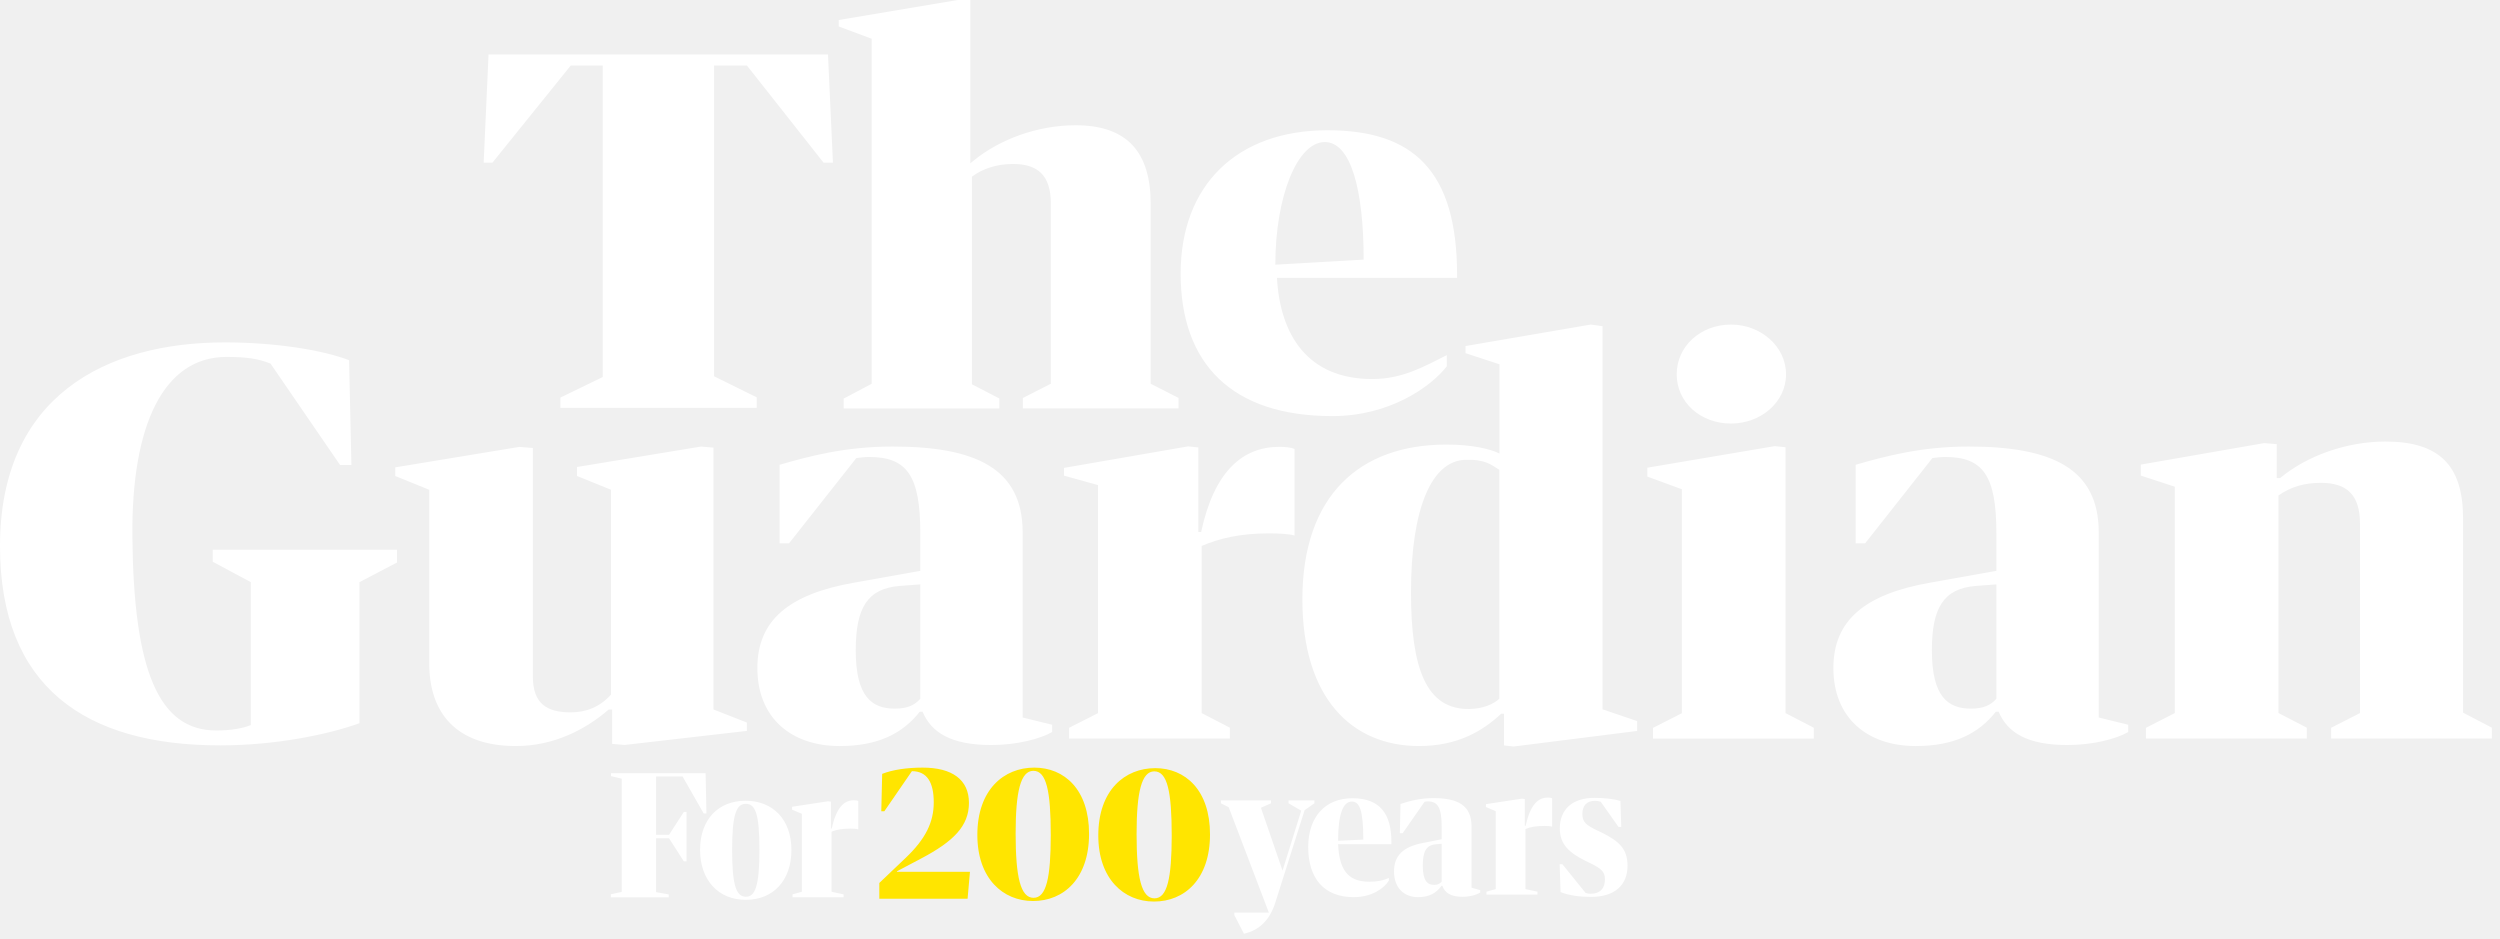
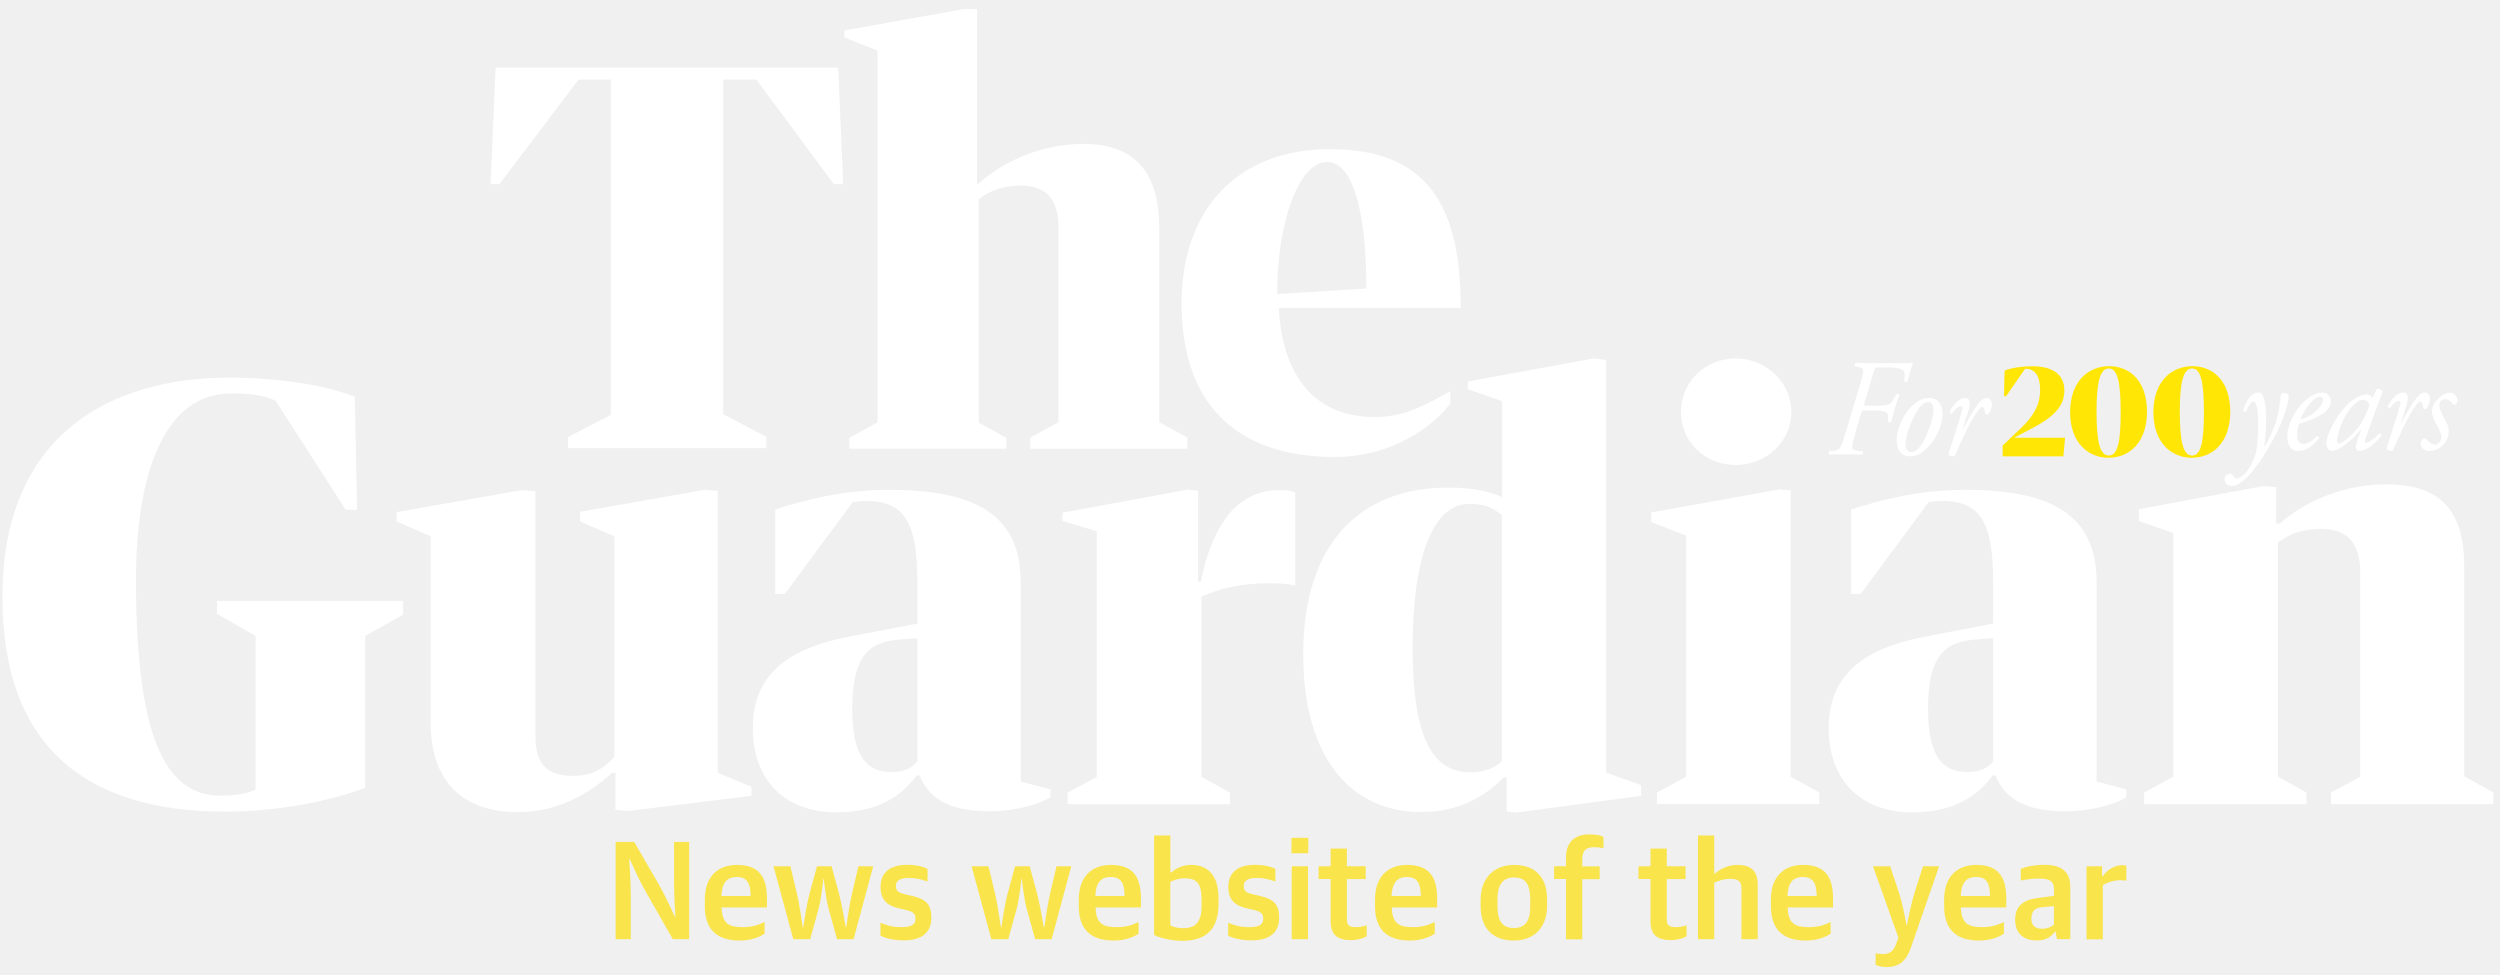
- <svg xmlns="http://www.w3.org/2000/svg" width="301" height="113" viewBox="0 0 301 113" fill="none">
-   <path d="M116.783 104.968h-8.791v-.065l2.933-1.549c3.879-2.052 5.736-3.903 5.736-6.687 0-2.805-2.029-4.247-5.578-4.247-1.879 0-3.621.258-4.869.753l-.107 4.506h.365l3.32-4.829c1.836 0 2.631 1.356 2.631 3.753 0 2.374-.968 4.397-3.405 6.708l-3.148 2.998v1.902h10.626l.287-3.243zM124.44 108.096c-1.57 0-2.158-2.482-2.158-7.741 0-5.065.602-7.548 2.137-7.548 1.57 0 2.093 2.418 2.093 7.763-.007 5.072-.523 7.526-2.072 7.526zm-.064.387c3.685 0 6.747-2.697 6.747-8.085 0-5.367-2.997-7.978-6.597-7.978-3.642 0-6.854 2.633-6.854 8.107 0 5.244 3.083 7.956 6.704 7.956zM139.003 108.16c-1.57 0-2.158-2.482-2.158-7.741 0-5.065.602-7.547 2.136-7.547 1.57 0 2.094 2.418 2.094 7.763-.007 5.065-.524 7.525-2.072 7.525zm-.065.388c3.686 0 6.747-2.698 6.747-8.086 0-5.366-2.997-7.978-6.596-7.978-3.643 0-6.855 2.634-6.855 8.108 0 5.237 3.083 7.956 6.704 7.956z" fill="#FFE500" />
-   <path d="M67.475 47.867l5.098-2.475v-37.5h-3.857l-9.429 11.694h-1.054l.588-13.029H99.69l.595 13.029h-1.126L89.931 7.892h-3.957v37.414l5.133 2.533v1.27H67.475v-1.242zM104.945 46.21V4.663l-3.965-1.478v-.774L115.313 0h1.513v19.658l.394-.316c3.169-2.59 7.722-4.261 12.282-4.261 6.274 0 9.041 3.307 9.041 9.477v21.645l3.349 1.707v1.263h-18.735v-1.256l3.363-1.714v-21.71c0-3.393-1.585-4.75-4.553-4.75-1.979 0-3.686.582-4.948 1.529v24.995l3.299 1.708v1.205h-18.742v-1.19l3.369-1.78zM153.55 31.868l10.633-.61c0-8.508-1.563-14.154-4.681-14.154-3.313.007-5.952 6.564-5.952 14.764zm.194 1.586c.387 6.866 3.678 12.182 11.479 12.182 3.771 0 6.446-1.636 8.97-2.877v1.349c-1.951 2.49-6.891 5.99-13.781 5.99-12.088 0-18.262-6.284-18.262-17.16 0-10.633 6.762-17.255 17.681-17.255 10.268 0 15.602 4.8 15.602 17.44v.331h-21.689zM0 65.746c0-18.087 12.805-24.522 27.066-24.522 6.052 0 11.759.91 14.964 2.145l.28 12.62h-1.363l-8.374-12.211c-1.434-.574-2.797-.804-5.299-.804-7.585 0-11.457 8.186-11.335 21.617.143 16.07 3.133 23.36 10.088 23.36 1.806 0 3.205-.259 4.172-.654V70.093l-4.588-2.46V66.19H47.8v1.535l-4.524 2.367v16.982c-3.757 1.363-10.088 2.669-16.77 2.669C10.296 89.75 0 82.727 0 65.746zM47.587 57.309v-1.04l14.935-2.461 1.634.129v27.499c0 3.314 1.707 4.333 4.568 4.333 1.842 0 3.506-.653 4.84-2.138V58.966l-4.095-1.657v-1.084l14.935-2.46 1.499.129v31.524l4.022 1.578v1.005l-14.727 1.693-1.498-.13v-4.14h-.41c-2.724 2.361-6.545 4.399-11.177 4.399-7.155 0-10.432-3.953-10.432-9.944V58.973l-4.094-1.664zM143.054 53.743l1.226.13v10.18h.337c1.599-7.462 5.112-10.253 9.407-10.253.681 0 1.434.065 1.842.259v10.417c-.681-.194-1.907-.258-3.068-.258-3.406 0-5.916.573-8.117 1.513v20.124l3.392 1.758v1.306h-19.359v-1.291l3.484-1.765V58.406l-4.094-1.14v-.933l14.95-2.59z" fill="#fff" />
-   <path d="M180.516 84.133v-27.57c-.953-.575-1.641-1.285-4.115-1.199-4.03.137-6.517 5.819-6.517 15.956 0 9.112 1.792 14.205 7.155 14.04 1.506-.05 2.732-.552 3.477-1.227zm.022-29.53v-10.74l-4.087-1.34v-.862l15.064-2.582 1.434.193v46.131l4.159 1.414v1.19l-14.864 1.873-1.161-.129v-3.817h-.344c-2.18 2.038-5.184 3.889-9.888 3.889-8.116 0-14.045-5.804-14.045-17.656 0-12.498 6.89-18.64 17.322-18.64 3.004-.006 5.256.503 6.41 1.077zM215.039 45.07c0 3.378-3.069 5.925-6.618 5.925-3.678 0-6.546-2.547-6.546-5.926s2.868-5.99 6.546-5.99c3.549 0 6.618 2.611 6.618 5.99zm-1.363 8.644l1.298.13v32.011l3.406 1.765v1.306h-19.359v-1.291l3.477-1.765V58.908l-4.158-1.528v-1.069l15.336-2.597zM261.844 85.855V58.6l-4.094-1.342v-1.32l14.863-2.59 1.506.13v4.082h.409c3.204-2.676 7.98-4.398 12.683-4.398 6.474 0 9.342 2.87 9.342 9.24v23.403l3.471 1.808v1.306h-19.359v-1.292l3.477-1.772V63.041c0-3.508-1.634-4.907-4.703-4.907-1.979 0-3.607.466-5.112 1.52v26.194l3.413 1.765v1.306h-19.366v-1.292l3.47-1.772zM240.363 84.133V70.36l-2.473.186c-3.886.316-5.292 2.633-5.292 7.763 0 5.574 1.943 7.01 4.689 7.01 1.542.006 2.409-.431 3.076-1.184zm0-15.403v-4.57c0-6.887-1.606-9.14-6.159-9.14-.537 0-1.003.065-1.541.13l-8.102 10.266h-1.14V55.96c3.484-1.005 7.836-2.196 13.594-2.196 9.916 0 15.673 2.569 15.673 10.332v22.29l3.549.876v.875c-1.405.81-4.223 1.564-7.299 1.564-4.889 0-7.234-1.5-8.302-4.01h-.337c-2.08 2.632-5.026 4.132-9.644 4.132-5.893 0-9.916-3.444-9.916-9.391 0-5.761 3.815-8.89 11.587-10.267l8.037-1.435zM110.803 84.133V70.36l-2.48.186c-3.887.316-5.292 2.633-5.292 7.763 0 5.574 1.943 7.01 4.689 7.01 1.542.006 2.417-.431 3.083-1.184zm0-15.403v-4.57c0-6.887-1.606-9.14-6.159-9.14-.537 0-1.003.065-1.541.13l-8.102 10.266h-1.14V55.96c3.484-1.005 7.837-2.196 13.594-2.196 9.916 0 15.673 2.569 15.673 10.332v22.29l3.549.876v.875c-1.405.81-4.223 1.564-7.299 1.564-4.889 0-7.234-1.5-8.302-4.01h-.337c-2.079 2.632-5.026 4.132-9.644 4.132-5.893 0-9.909-3.444-9.909-9.391 0-5.761 3.815-8.89 11.587-10.267l8.03-1.435zM149.772 112.422l-1.155-2.238v-.309h4.152l-4.833-12.684-.939-.474v-.351h6.03v.351l-1.212.538 2.603 7.562 2.251-7.21-1.527-.89v-.351h3.112v.351l-1.176.826-3.542 11.163c-.631 1.973-1.828 3.278-3.764 3.716zm11.335-10.776c.137 2.798.976 4.513 3.722 4.513.903 0 1.663-.122 2.387-.459v.33c-.609.975-2.093 1.987-4.23 1.987-3.621 0-5.478-2.317-5.478-6.026 0-3.623 2.036-5.883 5.32-5.883 3.305 0 4.696 1.865 4.696 5.244v.287h-6.417v.007zm0-.416l3.033-.143c0-3.566-.451-4.578-1.391-4.578-1.018 0-1.642 1.45-1.642 4.721zm12.469-.186V99.53c0-2.303-.473-3.042-1.664-3.042-.136 0-.251.021-.394.043l-2.638 3.788h-.337l.078-3.523c1.019-.33 2.288-.703 3.973-.703 2.896 0 4.581.847 4.581 3.415v7.375l1.04.287v.287c-.409.273-1.233.517-2.137.517-1.427 0-2.115-.495-2.423-1.327h-.101c-.609.868-1.47 1.37-2.817 1.37-1.721 0-2.897-1.141-2.897-3.106 0-1.909 1.118-2.942 3.384-3.401l2.352-.466zm0 5.1v-4.555l-.724.064c-1.133.101-1.549.868-1.549 2.569 0 1.844.566 2.317 1.369 2.317.452 0 .703-.151.904-.395zm9.658-9.986l.351.043v3.228h.1c.545-2.468 1.449-3.4 2.66-3.4.194 0 .409.021.531.086v3.415c-.194-.065-.545-.086-.882-.086-.975 0-1.699.1-2.33.373v7.231l1.448.309v.352h-6.144v-.352l1.118-.309v-9.384l-1.176-.495v-.351l4.324-.66zm12.719 8.078c0 2.339-1.549 3.752-4.402 3.752-1.291 0-2.624-.165-3.657-.581l-.115-3.357h.33l2.796 3.458c.194.064.409.1.588.1 1.198 0 1.743-.682 1.743-1.743 0-.933-.474-1.285-1.7-1.909l-.645-.308c-1.957-.976-3.09-1.987-3.09-3.896 0-2.317 1.527-3.688 4.151-3.688 1.076 0 2.252.101 3.148.374l.1 3.128h-.33l-2.136-3.028a2.024 2.024 0 00-.689-.122c-1.054 0-1.527.646-1.527 1.571 0 1.012.452 1.35 1.764 1.988l.609.287c2.001 1.011 3.062 1.901 3.062 3.974zM73.541 107.673l1.312-.287V93.754l-1.29-.308v-.352h11.392l.1 4.85h-.329l-2.545-4.455h-3.19v7.024h1.562l1.778-2.755h.33v5.947h-.33l-1.778-2.776H78.99v6.485l1.527.273v.352h-6.969v-.366h-.007zM84.29 102.313c0-3.644 2.193-5.904 5.477-5.904 3.284 0 5.52 2.26 5.52 5.926 0 3.688-2.193 6.005-5.499 6.005-3.27 0-5.499-2.339-5.499-6.027zm3.856.022c0 4.477.567 5.632 1.664 5.632 1.075 0 1.627-1.184 1.627-5.654 0-4.455-.53-5.531-1.641-5.531-1.083 0-1.65 1.098-1.65 5.553zM99.69 96.474l.351.043v3.228h.1c.545-2.468 1.449-3.393 2.66-3.393.194 0 .409.021.531.086v3.415c-.194-.065-.545-.087-.882-.087-.975 0-1.706.101-2.33.374v7.231l1.448.309v.351h-6.144v-.351l1.118-.309v-9.39l-1.176-.496v-.351l4.324-.66z" fill="#fff" />
+ <svg xmlns="http://www.w3.org/2000/svg" fill="none" viewBox="0 0 236 92">
+   <path d="M53.627 41.257l4.038-2.096V7.513h-3.054l-7.46 9.867h-.842l.476-10.999h32.341l.468 10.999h-.885L71.4 7.513h-3.128v31.581l4.063 2.138v1.073H53.627v-1.048zM82.84 39.86V4.783l-3.138-1.248v-.657l11.34-2.03h1.193v16.597l.317-.266c2.512-2.188 6.116-3.594 9.721-3.594 4.965 0 7.159 2.795 7.159 8.003v18.27l2.654 1.44v1.065H97.258v-1.057l2.662-1.448V21.523c0-2.862-1.252-4.01-3.605-4.01-1.569 0-2.92.49-3.921 1.29V39.9l2.611 1.44v1.014H80.17V41.35l2.67-1.49zM120.721 29.086c.309 5.799 2.913 10.283 9.087 10.283 2.987 0 5.107-1.381 7.101-2.43v1.14c-1.544 2.105-5.457 5.059-10.906 5.059-9.57 0-14.46-5.3-14.46-14.485 0-8.977 5.349-14.568 13.993-14.568 8.127 0 12.349 4.052 12.349 14.718v.274h-17.164v.009zm-.158-1.331l8.419-.516c0-7.18-1.235-11.947-3.705-11.947-2.62 0-4.714 5.532-4.714 12.463zM.225 56.349c0-15.267 10.138-20.7 21.427-20.7 4.79 0 9.312.766 11.84 1.814l.217 10.657h-1.076l-6.625-10.307c-1.135-.483-2.211-.674-4.197-.674-6 0-9.07 6.913-8.979 18.253.117 13.56 2.479 19.717 7.986 19.717 1.435 0 2.536-.216 3.304-.549V60.026l-3.638-2.08v-1.215h17.573v1.298l-3.58 1.997V74.36c-2.97 1.157-7.985 2.255-13.275 2.255C8.368 76.615.225 70.683.225 56.35zM37.439 49.227v-.881l11.815-2.08 1.294.108v23.211c0 2.796 1.351 3.661 3.612 3.661 1.46 0 2.78-.549 3.83-1.805V50.625l-3.237-1.398v-.915l11.815-2.08 1.185.109v26.606l3.187 1.33v.85l-11.656 1.43-1.185-.108v-3.494h-.325c-2.162 1.988-5.182 3.71-8.854 3.71-5.665 0-8.26-3.336-8.26-8.394V50.625l-3.221-1.398zM112.127 46.216l.968.108v8.594h.267c1.26-6.298 4.047-8.652 7.443-8.652.542 0 1.135.05 1.46.216v8.794c-.542-.158-1.51-.216-2.428-.216-2.695 0-4.681.482-6.425 1.28v16.99l2.687 1.489v1.098h-15.32v-1.09l2.762-1.49V50.152l-3.237-.965v-.79l11.823-2.18z" fill="#fff" />
+   <path d="M141.799 46.94V37.87l-3.238-1.131v-.724l11.924-2.188 1.135.158V72.93l3.295 1.19v1.007l-11.765 1.58-.918-.108v-3.22h-.267c-1.727 1.723-4.105 3.278-7.826 3.278-6.425 0-11.115-4.891-11.115-14.9 0-10.55 5.449-15.732 13.71-15.732 2.361 0 4.147.432 5.065.915zm-.025 24.934V48.595c-.76-.482-1.302-1.081-3.263-1.015-3.187.109-5.157 4.917-5.157 13.47 0 7.696 1.419 11.997 5.666 11.855 1.193-.041 2.161-.466 2.754-1.031zM168.016 46.19l1.026.109V73.32l2.695 1.489v1.098h-15.32v-1.09l2.754-1.489V50.567l-3.296-1.29v-.898l12.141-2.188zm1.084-7.296c0 2.854-2.428 5-5.231 5-2.912 0-5.182-2.154-5.182-5 0-2.853 2.27-5.058 5.182-5.058 2.803 0 5.231 2.205 5.231 5.058zM205.155 73.33V50.316l-3.238-1.131V48.07l11.766-2.188 1.184.108v3.444h.326c2.537-2.263 6.316-3.71 10.038-3.71 5.123 0 7.393 2.42 7.393 7.803V73.28l2.745 1.53v1.1h-15.32v-1.09l2.754-1.49V54.07c0-2.962-1.294-4.143-3.722-4.143-1.568 0-2.853.4-4.047 1.281v22.114l2.696 1.489v1.098h-15.329v-1.09l2.754-1.489zM188.158 58.87v-3.86c0-5.816-1.268-7.721-4.873-7.721-.425 0-.792.05-1.218.108l-6.417 8.669h-.901v-7.979c2.754-.848 6.2-1.847 10.764-1.847 7.844 0 12.408 2.172 12.408 8.72v18.818l2.812.74v.741c-1.11.69-3.338 1.323-5.783 1.323-3.871 0-5.724-1.265-6.575-3.386h-.267c-1.644 2.221-3.972 3.486-7.635 3.486-4.664 0-7.843-2.904-7.843-7.929 0-4.867 3.02-7.504 9.17-8.669l6.358-1.215zm0 13.003v-11.63l-1.961.157c-3.079.266-4.188 2.221-4.188 6.556 0 4.7 1.535 5.924 3.713 5.924 1.218-.009 1.911-.375 2.436-1.007zM86.603 58.87v-3.86c0-5.816-1.269-7.721-4.882-7.721-.425 0-.792.05-1.218.108l-6.416 8.669h-.902v-7.979c2.754-.848 6.2-1.847 10.764-1.847 7.844 0 12.408 2.172 12.408 8.72v18.818l2.812.74v.741c-1.11.69-3.338 1.323-5.783 1.323-3.871 0-5.724-1.265-6.575-3.386h-.267c-1.644 2.221-3.98 3.486-7.635 3.486-4.664 0-7.843-2.904-7.843-7.929 0-4.867 3.02-7.504 9.17-8.669l6.367-1.215zm0 13.003v-11.63l-1.961.157c-3.08.266-4.189 2.221-4.189 6.556 0 4.7 1.535 5.924 3.713 5.924 1.21-.009 1.903-.375 2.437-1.007z" fill="#fff" />
+   <path d="M194.942 41.323h-4.748v-.033l1.586-.832c2.094-1.098 3.095-2.096 3.095-3.594 0-1.506-1.093-2.288-3.012-2.288-1.009 0-1.952.142-2.628.408l-.059 2.42h.201l1.794-2.595c.984 0 1.418.732 1.418 2.022 0 1.273-.526 2.363-1.836 3.61l-1.702 1.614v1.024h5.733l.158-1.756zM199.039 43.212c1.986 0 3.638-1.448 3.638-4.351 0-2.887-1.618-4.293-3.563-4.293-1.969 0-3.696 1.414-3.696 4.36.008 2.82 1.669 4.284 3.621 4.284zm.034-.208c-.851 0-1.16-1.331-1.16-4.16 0-2.729.325-4.06 1.151-4.06.851 0 1.127 1.298 1.127 4.177 0 2.72-.276 4.043-1.118 4.043zM206.899 43.212c1.986 0 3.638-1.448 3.638-4.351 0-2.887-1.619-4.293-3.563-4.293-1.969 0-3.696 1.414-3.696 4.36.008 2.82 1.669 4.284 3.621 4.284zm.034-.208c-.852 0-1.16-1.331-1.16-4.16 0-2.729.325-4.06 1.151-4.06.851 0 1.127 1.298 1.127 4.177 0 2.72-.276 4.043-1.118 4.043z" fill="#FFE604" />
+   <path d="M175.634 36.157c.367-1.223.384-1.38-.284-1.539l-.225-.05c-.075-.108-.058-.274.075-.324.409.025.826.041 1.335.041h2.303c.793 0 1.385 0 1.744-.041a36.3 36.3 0 00-.509 1.738c-.05.109-.275.092-.309-.016.075-.682.109-1.007-.434-1.165-.283-.075-.667-.116-1.31-.116h-.684c-.35 0-.35.041-.467.44l-.851 2.854c-.084.275-.059.325.2.325h.851c1.177 0 1.41-.092 1.694-.641l.209-.408c.058-.075.3-.066.325.025-.083.233-.275.757-.417 1.24-.15.482-.276.982-.326 1.306-.075.092-.233.075-.325 0l.008-.5c.009-.432-.258-.573-1.276-.573h-.918c-.276 0-.301.041-.392.366l-.543 1.88c-.35 1.215-.392 1.498.234 1.556l.484.041c.075.092.033.275-.05.325-.718-.025-1.152-.042-1.686-.042a26 26 0 00-1.402.042c-.1-.067-.1-.25-.008-.325l.384-.041c.592-.067.718-.225 1.11-1.556l1.46-4.842zM181.116 38.586c-.718 1.015-1.201 2.571-1.235 3.262-.025.457.15.831.509.831.275 0 .584-.116.976-.682.543-.773 1.127-2.495 1.152-3.186.008-.408-.059-.857-.492-.857-.259.008-.551.125-.91.632zm2.253.624c-.033.716-.392 1.972-1.31 2.962-.768.832-1.435.899-1.769.899-.793 0-1.31-.616-1.235-1.74.05-.806.509-2.07 1.352-2.92.642-.648 1.201-.848 1.71-.848.868.008 1.302.699 1.252 1.647zM185.814 38.81l-.535 1.648h.059c.367-.732.976-1.772 1.302-2.204.283-.392.592-.683.901-.683.434 0 .492.441.492.64 0 .2-.108.575-.259.783-.15.2-.342.208-.392-.067-.058-.34-.133-.507-.258-.507-.109 0-.251.133-.434.39-.751 1.016-1.444 2.613-2.103 4.11-.05.109-.109.159-.209.159-.133 0-.492-.05-.409-.341.159-.524.943-2.829 1.277-4.11.033-.142.008-.275-.1-.275-.325 0-.659.366-.876.682-.125.026-.209-.05-.2-.207.392-.708.867-1.257 1.46-1.257.617 0 .4.882.284 1.24zM213.916 39.277c.009.832-.008 1.789-.183 2.87h.05c.409-.64.768-1.447 1.043-2.246.259-.757.442-2.072.459-2.413.025-.374.208-.407.3-.407.084 0 .251.05.351.116.075.05.108.117.108.258.008.325-.325 2.013-1.435 3.977-.609 1.081-1.051 1.947-2.044 3.128-.918 1.106-1.536 1.314-1.928 1.314-.392 0-.642-.274-.642-.599 0-.324.225-.557.492-.557.125 0 .25.075.334.208.033.067.15.233.342.233.158 0 .384-.108.684-.366.309-.275.851-1.098 1.085-1.955.175-.666.258-1.864.25-2.979-.025-1.447-.234-1.955-.467-1.955-.251 0-.459.441-.718.99-.133.042-.208-.05-.233-.166.258-.874.801-1.68 1.41-1.68.617.008.717 1.314.742 2.229zM218.063 38.087a5.312 5.312 0 00-.917 1.522c.817-.258 1.201-.507 1.66-.965.384-.374.484-.773.484-.89 0-.133-.058-.3-.284-.3-.175.009-.5.125-.943.633zm1.961-.241c0 .99-1.226 1.647-3.004 2.163-.083.224-.175.64-.175 1.164 0 .441.259.74.593.74.442 0 .751-.257 1.301-.756.109 0 .184.108.159.225-.751.981-1.46 1.19-1.978 1.19-.742 0-1.001-.733-1.001-1.374 0-.823.492-2.412 1.844-3.51.642-.525 1.126-.624 1.485-.624.493-.009.776.44.776.782zM222.169 38.245c-.793.74-1.544 2.455-1.544 3.378 0 .158.075.25.184.25.125 0 .492-.167 1.202-.849.942-.923 1.46-2.046 1.66-2.82-.083-.25-.3-.466-.617-.466-.301 0-.501.141-.885.508zm2.153-1.489c.208-.108.534.025.609.2-.184.482-1.26 3.37-1.661 4.55-.075.225-.008.3.084.3.208 0 .567-.224 1.277-.873.083 0 .175.066.175.166-.518.732-1.402 1.464-2.078 1.464-.284 0-.359-.25-.359-.35 0-.09.025-.207.125-.507l.409-1.173-.033-.016c-.876 1.148-2.136 2.046-2.72 2.046-.351 0-.543-.366-.543-.732 0-.3.276-1.348 1.085-2.529.593-.865 1.127-1.381 1.636-1.68.484-.292.792-.383 1.109-.383.134 0 .226.041.301.075a.75.75 0 01.25.274l.334-.832zM227.167 38.295l-.534 1.648h.058c.368-.733.977-1.773 1.302-2.205.284-.391.593-.682.901-.682.434 0 .493.44.493.64s-.109.574-.259.782c-.15.2-.351.208-.392-.066-.059-.341-.134-.508-.259-.508-.108 0-.25.133-.434.391-.751 1.015-1.443 2.613-2.103 4.11-.05.108-.108.158-.208.158-.134 0-.492-.05-.409-.34.159-.525.943-2.83 1.277-4.11.033-.142.008-.275-.1-.275-.326 0-.66.366-.877.682-.125.025-.208-.05-.2-.208.392-.707.868-1.256 1.46-1.256.618 0 .392.89.284 1.24zM231.99 37.804c0 .208-.125.35-.226.408-.083.025-.158 0-.233-.109-.209-.224-.367-.415-.751-.415-.359 0-.509.324-.509.524 0 .274.058.549.417 1.19.309.548.492.873.467 1.447-.008.35-.183.832-.642 1.256-.317.3-.776.466-1.252.466-.467 0-.751-.39-.751-.69 0-.133.05-.275.184-.433a.238.238 0 01.334 0c.158.191.534.524.851.524.3 0 .592-.324.592-.74 0-.225-.15-.624-.459-1.148-.325-.55-.434-.99-.434-1.215 0-.508.209-.89.743-1.373.359-.324.751-.432.918-.432.467-.009.751.416.751.74z" fill="#fff" />
+   <path d="M58.107 79.478h1.761l2.311 3.993c.726 1.248 1.536 3.095 1.536 3.095h.041s-.125-1.939-.125-3.245v-3.843h1.427v9.176h-1.544l-2.536-4.443c-.718-1.248-1.535-3.128-1.535-3.128h-.05s.15 1.997.15 3.287v4.292h-1.427v-9.184h-.009zM66.535 85.542v-.624c0-2.238 1.302-3.27 3.03-3.27 2.002 0 2.836 1.032 2.836 3.17v.849h-4.28c.041 1.53.692 1.855 2.002 1.855.893 0 1.469-.2 2.053-.483v1.107c-.46.291-1.202.64-2.362.64-2.236 0-3.279-1.14-3.279-3.244zm1.569-.957h2.753c0-1.372-.459-1.797-1.318-1.797-.692 0-1.393.308-1.435 1.797zM73.018 81.773h1.594l.609 2.546c.267 1.098.559 3.212.559 3.212h.05s.292-2.089.6-3.212l.693-2.546H78.5l.693 2.546c.292 1.098.642 3.212.642 3.212h.05s.284-2.089.55-3.212l.602-2.546h1.393l-1.852 6.89h-1.56l-.776-2.805c-.293-1.031-.476-2.878-.476-2.878h-.05s-.167 1.847-.46 2.878l-.775 2.804h-1.594l-1.869-6.889zM83.115 88.33v-1.224c.576.233 1.06.416 2.019.416.918 0 1.285-.266 1.285-.765 0-.458-.125-.674-.885-.857l-.75-.175c-1.018-.241-1.66-.765-1.66-1.997 0-1.272.792-2.088 2.486-2.088.918 0 1.51.166 1.952.383v1.198a4.809 4.809 0 00-1.81-.341c-.776 0-1.177.258-1.177.74 0 .458.217.65.818.79l.75.175c1.319.308 1.778.84 1.778 2.047 0 1.414-.918 2.138-2.595 2.138-.86 0-1.652-.15-2.211-.44zM91.717 81.773h1.594l.61 2.546c.266 1.098.558 3.212.558 3.212h.05s.292-2.089.601-3.212l.693-2.546h1.376l.693 2.546c.292 1.098.642 3.212.642 3.212h.05s.284-2.089.551-3.212l.6-2.546h1.394l-1.852 6.89h-1.56l-.776-2.805c-.292-1.031-.476-2.878-.476-2.878h-.05s-.167 1.847-.459 2.878l-.776 2.804h-1.594l-1.869-6.889zM101.839 85.542v-.624c0-2.238 1.302-3.27 3.029-3.27 2.002 0 2.837 1.032 2.837 3.17v.849h-4.281c.042 1.53.693 1.855 2.003 1.855.893 0 1.468-.2 2.052-.483v1.107c-.458.291-1.201.64-2.361.64-2.236 0-3.279-1.14-3.279-3.244zm1.569-.957h2.753c0-1.372-.459-1.797-1.318-1.797-.693 0-1.402.308-1.435 1.797zM108.948 88.263V78.87h1.535v3.503h.067a2.827 2.827 0 011.952-.724c1.252 0 2.529.724 2.529 3.128v.557c0 2.355-1.16 3.478-3.396 3.478-.977 0-2.053-.233-2.687-.55zm4.481-2.712v-.64c0-1.606-.509-1.998-1.661-1.998-.534 0-1.018.2-1.293.341v4.102c.258.125.584.266 1.235.266.901 0 1.719-.34 1.719-2.071zM115.94 88.33v-1.224c.576.233 1.06.416 2.02.416.918 0 1.285-.266 1.285-.765 0-.458-.125-.674-.876-.857l-.751-.175c-1.018-.241-1.661-.765-1.661-1.997 0-1.272.793-2.088 2.487-2.088.917 0 1.51.166 1.952.383v1.198a4.81 4.81 0 00-1.811-.341c-.776 0-1.176.258-1.176.74 0 .458.217.65.818.79l.751.175c1.318.308 1.777.84 1.777 2.047 0 1.414-.918 2.138-2.595 2.138-.868 0-1.661-.15-2.22-.44zM121.915 79.086h1.585v1.464h-1.585v-1.464zm.025 2.687h1.535v6.889h-1.535v-6.889zM125.611 86.99v-4.01h-1.135v-1.207h1.135V80.11h1.535v1.664h1.777v1.207h-1.777v3.768c0 .6.2.774.86.774.283 0 .767-.075 1.009-.175v1.04c-.283.175-.843.358-1.51.358-1.152 0-1.894-.433-1.894-1.755zM129.8 85.542v-.624c0-2.238 1.301-3.27 3.029-3.27 2.002 0 2.837 1.032 2.837 3.17v.849h-4.281c.042 1.53.693 1.855 2.003 1.855.893 0 1.468-.2 2.052-.483v1.107c-.459.291-1.201.64-2.361.64-2.236 0-3.279-1.14-3.279-3.244zm1.568-.957h2.754c0-1.372-.459-1.797-1.318-1.797-.693 0-1.394.308-1.436 1.797zM139.771 85.542v-.582c0-2.163 1.352-3.312 3.162-3.312 1.953 0 3.113 1.124 3.113 3.245v.582c0 2.189-1.327 3.312-3.129 3.312-1.978 0-3.146-1.14-3.146-3.245zm4.681.058v-.699c0-1.722-.693-2.071-1.544-2.071-.959 0-1.543.599-1.543 2.013v.716c0 1.689.701 2.046 1.585 2.046.951-.008 1.502-.566 1.502-2.005zM147.831 82.98h-1.126v-1.207h1.126v-.848c0-1.506.918-2.163 2.211-2.163.626 0 1.102.116 1.327.241v1.073c-.175-.05-.534-.1-.918-.1-.701 0-1.085.317-1.085 1.099v.715h1.644v1.206h-1.644v5.674h-1.535v-5.69zM155.808 86.99v-4.01h-1.135v-1.207h1.135V80.11h1.535v1.664h1.778v1.207h-1.778v3.768c0 .6.201.774.86.774.284 0 .768-.075 1.009-.175v1.04c-.283.175-.842.358-1.51.358-1.151 0-1.894-.433-1.894-1.755zM160.289 78.87h1.535v3.602h.067c.484-.474 1.293-.823 2.12-.823 1.276 0 1.919.557 1.919 1.897v5.116h-1.536v-4.734c0-.69-.217-.965-1.101-.965-.501 0-1.076.167-1.469.366v5.333h-1.535V78.87zM167.173 85.542v-.624c0-2.238 1.302-3.27 3.029-3.27 2.002 0 2.837 1.032 2.837 3.17v.849h-4.281c.042 1.53.693 1.855 2.003 1.855.893 0 1.468-.2 2.052-.483v1.107c-.459.291-1.201.64-2.361.64-2.236 0-3.279-1.14-3.279-3.244zm1.569-.957h2.753c0-1.372-.459-1.797-1.318-1.797-.701 0-1.402.308-1.435 1.797zM177.06 91.075v-1.082c.176.042.434.067.676.067.609 0 .993-.242 1.235-.89l.242-.65-2.403-6.747h1.619l.751 2.238c.484 1.423.792 3.32.792 3.32h.042s.342-1.897.801-3.32l.718-2.238h1.518l-2.645 7.638c-.45 1.298-1.101 1.88-2.336 1.88-.35 0-.809-.091-1.01-.216zM183.527 85.542v-.624c0-2.238 1.302-3.27 3.029-3.27 2.003 0 2.837 1.032 2.837 3.17v.849h-4.28c.041 1.53.692 1.855 2.002 1.855.893 0 1.469-.2 2.053-.483v1.107c-.459.291-1.202.64-2.361.64-2.228 0-3.28-1.14-3.28-3.244zm1.577-.957h2.754c0-1.372-.459-1.797-1.318-1.797-.701 0-1.402.308-1.436 1.797zM190.228 86.807c0-1.273.792-1.872 2.136-2.039l1.535-.2v-.523c0-.882-.359-1.107-1.494-1.107-.651 0-1.235.1-1.643.191v-1.106c.625-.258 1.368-.383 2.244-.383 1.544 0 2.428.608 2.428 2.063v4.95h-1.26l-.125-.69h-.075c-.317.45-.826.815-1.685.815-1.227.009-2.061-.632-2.061-1.971zm3.663.474v-1.747l-1.185.116c-.651.067-.943.416-.943 1.082 0 .665.384.94.984.94.468.008.893-.158 1.144-.391zM196.97 81.774h1.468v.94h.075c.343-.574 1.102-1.04 1.803-1.04.192 0 .359.025.409.066v1.398a3.745 3.745 0 00-.534-.05c-.601 0-1.26.2-1.686.474v5.109h-1.535v-6.897z" fill="#F9E44C" />
</svg>
